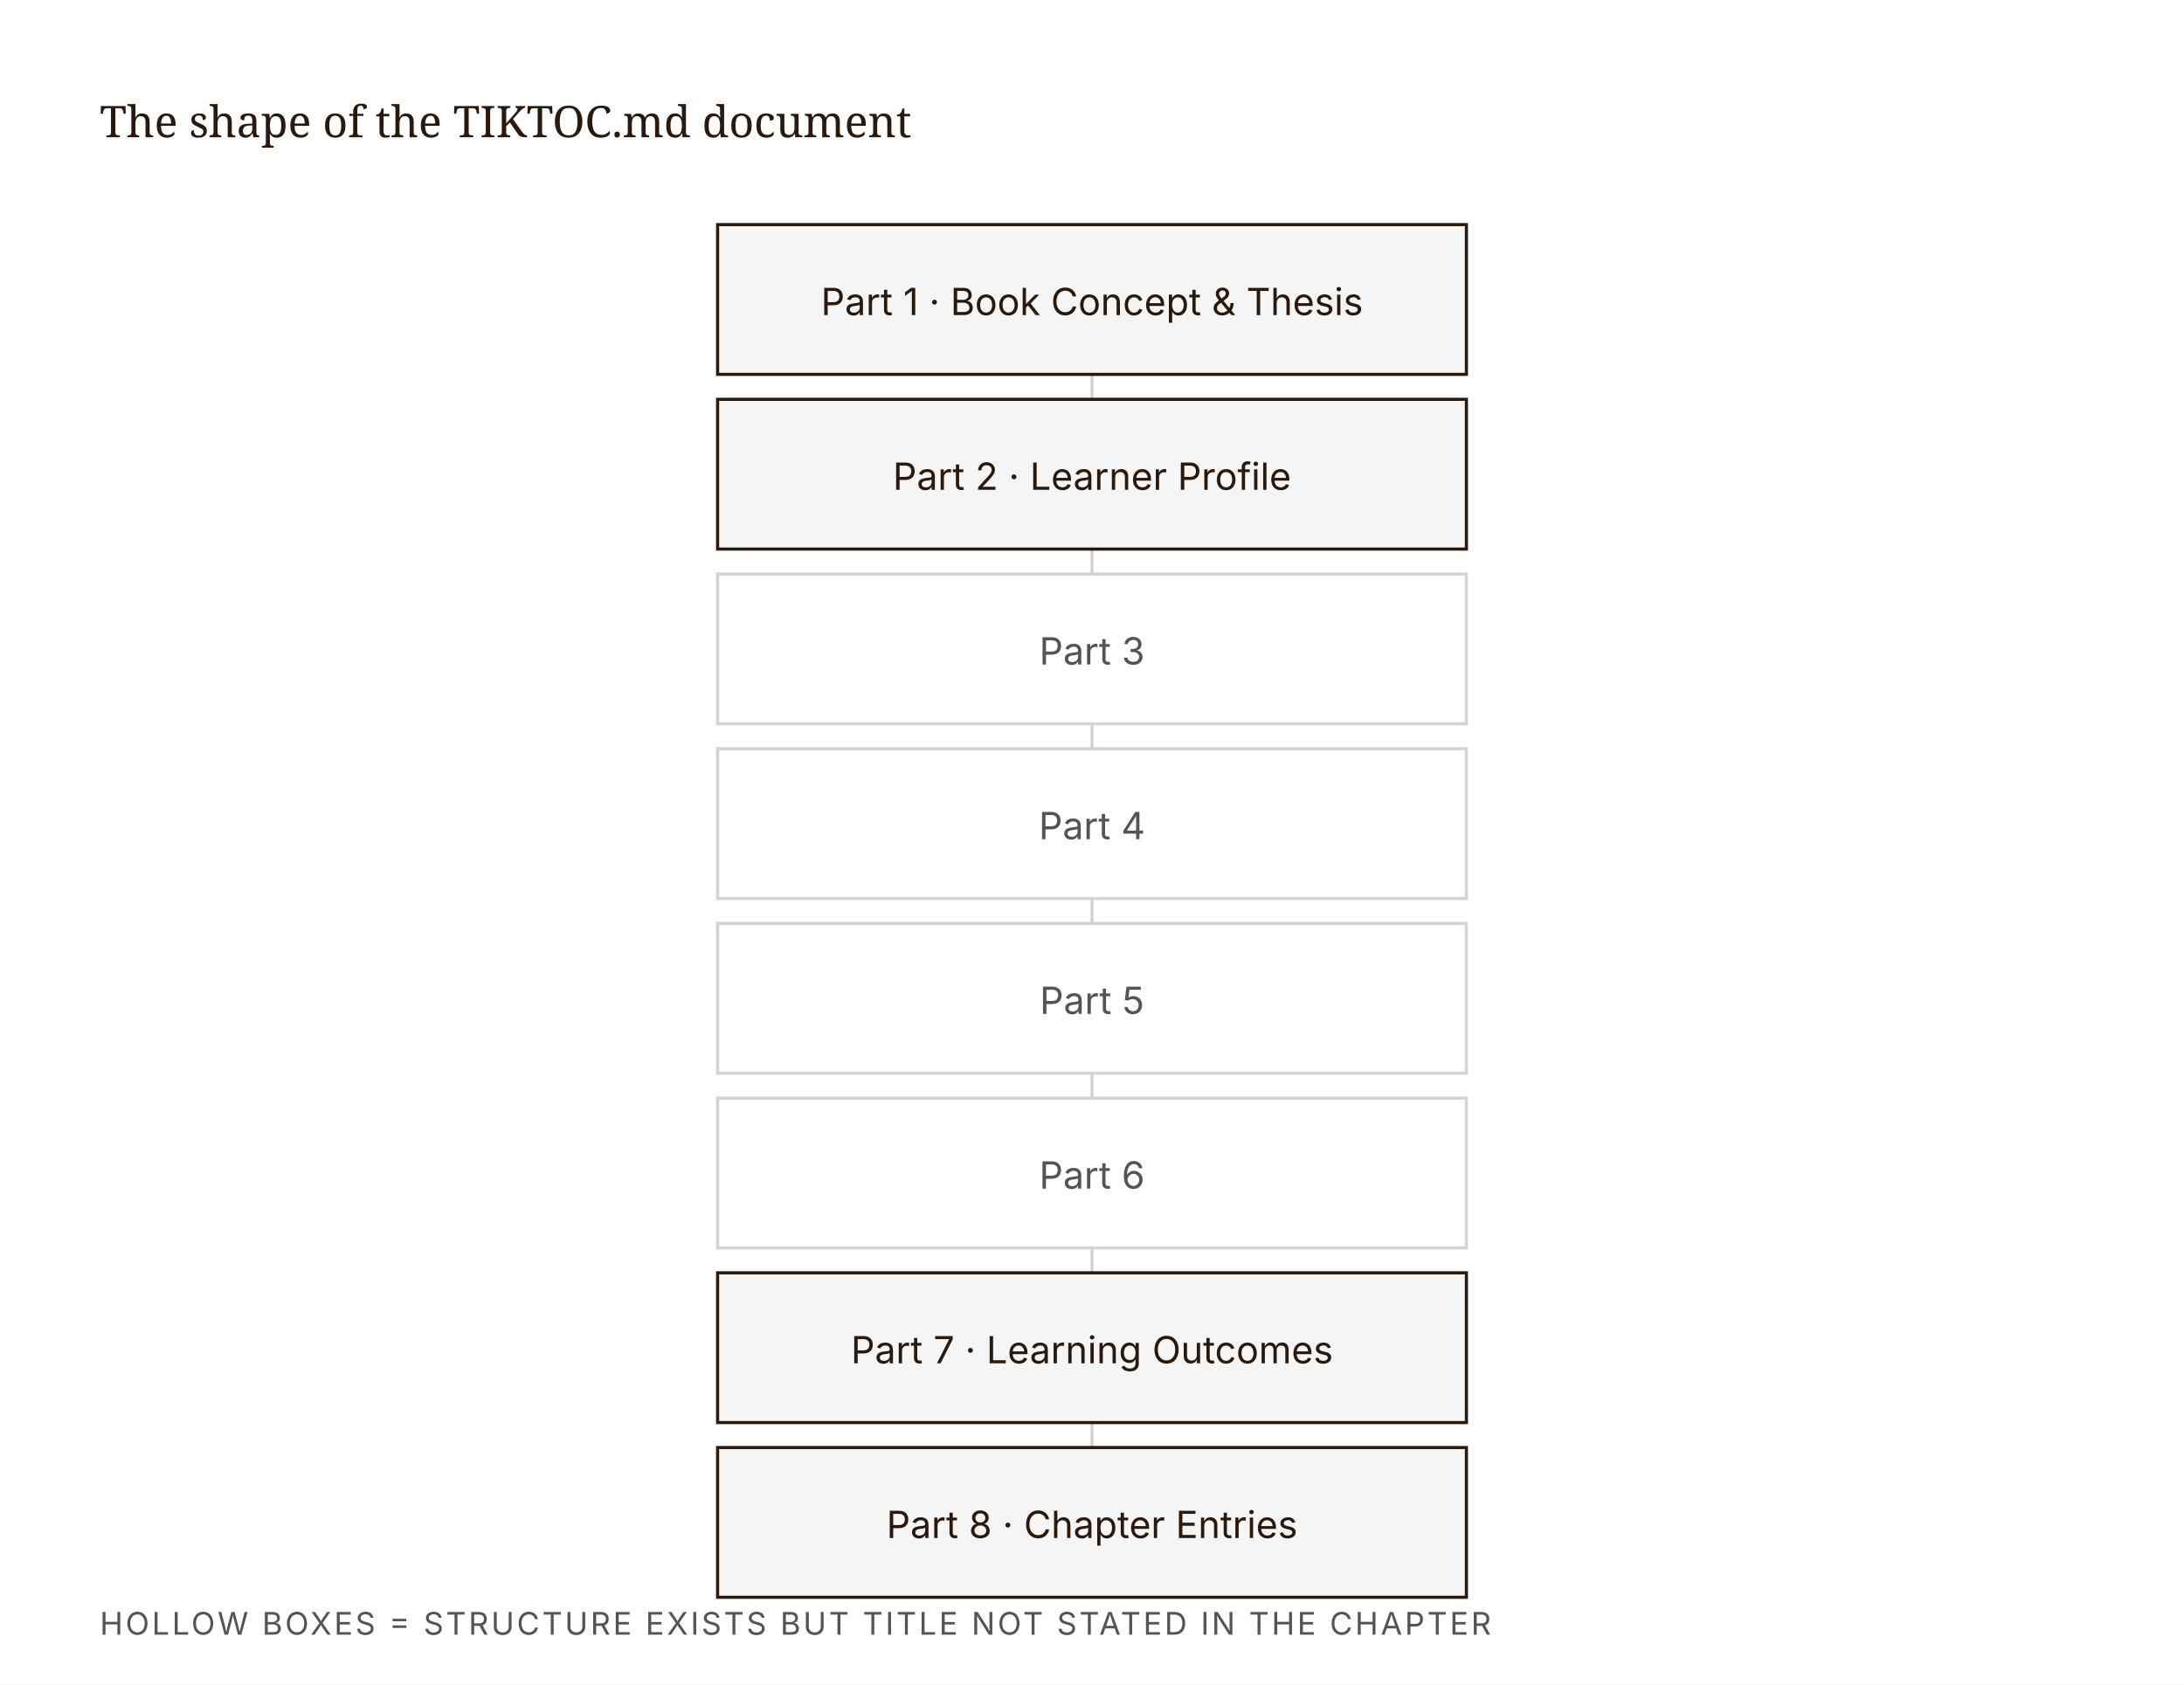
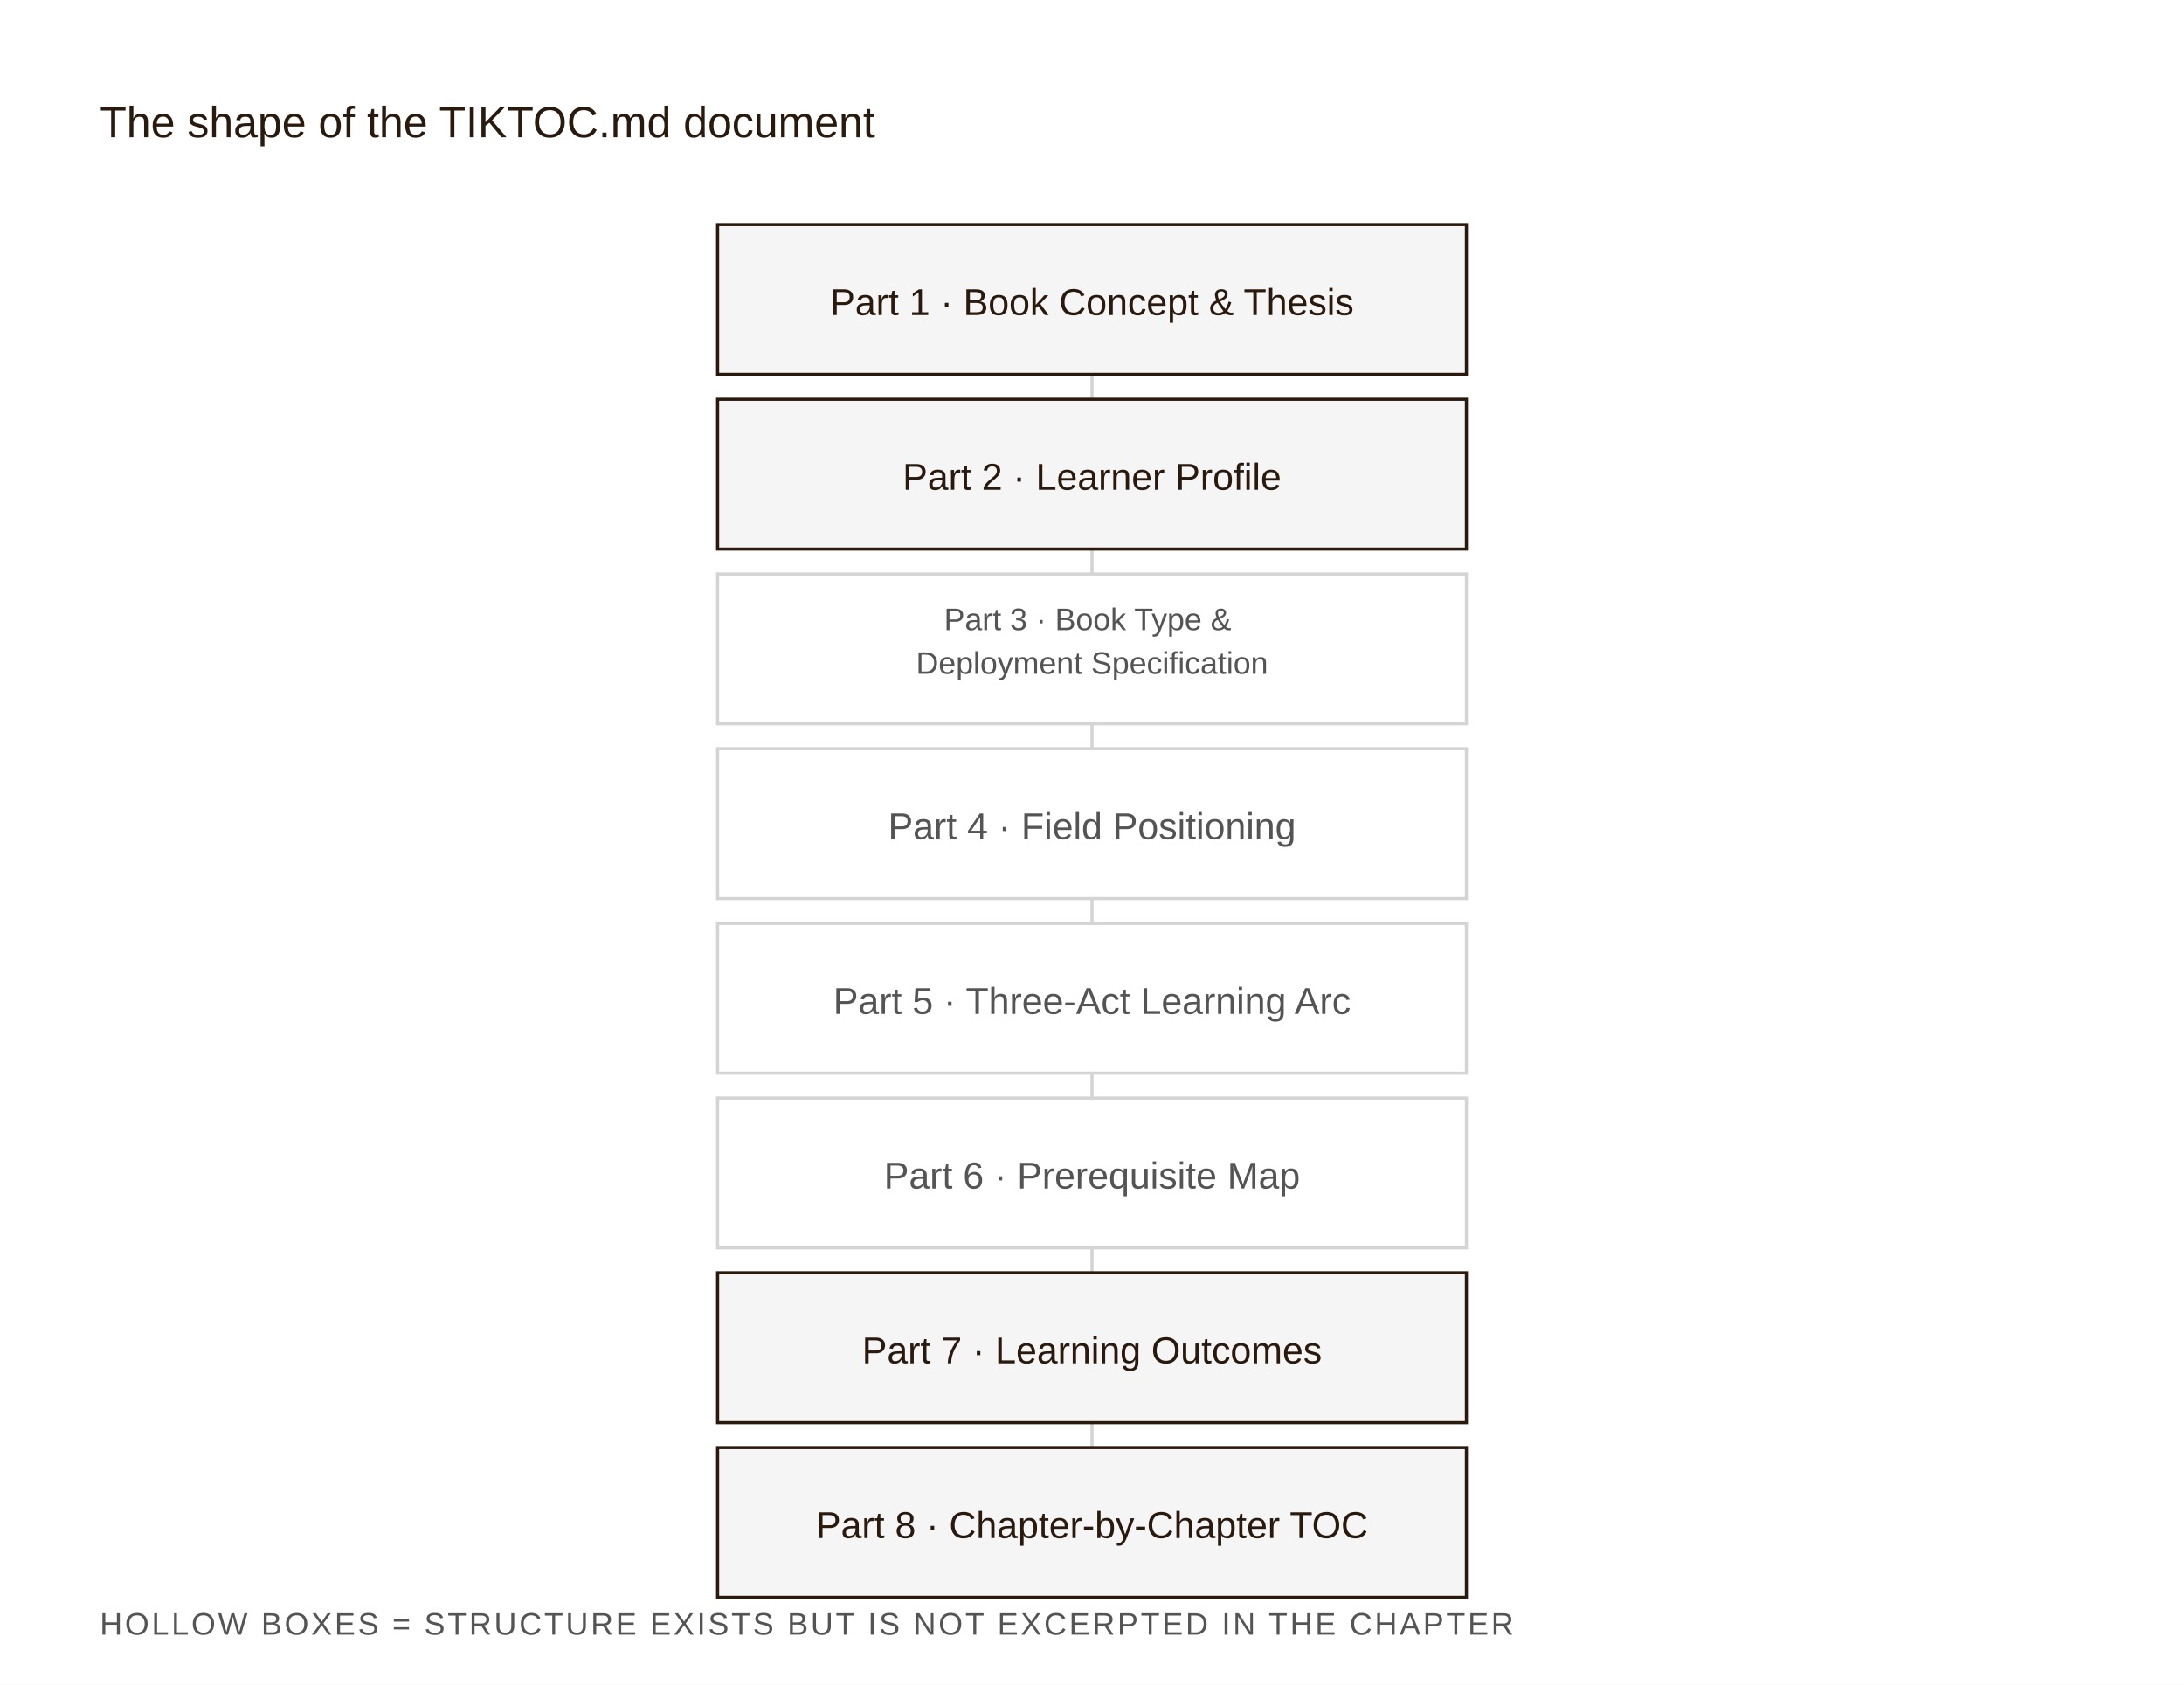
<svg xmlns="http://www.w3.org/2000/svg" viewBox="0 0 700 540" role="img" aria-labelledby="fig-title-01">
  <defs>
    <marker id="arrow" markerWidth="8" markerHeight="6" refX="7" refY="3" orient="auto">
      <polygon points="0 0, 8 3, 0 6" fill="#2a1a0e" />
    </marker>
  </defs>
  <rect x="0" y="0" width="700" height="540" fill="#FFFFFF" />
-   <text x="32" y="44" font-family="'EB Garamond','Garamond',Georgia,serif" font-size="14" font-weight="400" fill="#2a1a0e">The shape of the TIKTOC.md document</text>
+   <text x="32" y="44" font-family="Arial" font-size="14" font-weight="400" fill="#2a1a0e">The shape of the TIKTOC.md document</text>
  <line x1="350" y1="72" x2="350" y2="496" stroke="#D4D4D4" stroke-width="1" />
  <rect x="230" y="72" width="240" height="48" rx="0" stroke="#2a1a0e" stroke-width="1" fill="#F5F5F5" />
-   <text x="350" y="101" text-anchor="middle" font-family="'Inter',-apple-system,'Helvetica Neue',sans-serif" font-size="12" fill="#2a1a0e">Part 1 · Book Concept &amp; Thesis</text>
+   <text x="350" y="101" text-anchor="middle" font-family="Arial" font-size="12" fill="#2a1a0e">Part 1 · Book Concept &amp; Thesis</text>
  <rect x="230" y="128" width="240" height="48" rx="0" stroke="#2a1a0e" stroke-width="1" fill="#F5F5F5" />
-   <text x="350" y="157" text-anchor="middle" font-family="'Inter',-apple-system,'Helvetica Neue',sans-serif" font-size="12" fill="#2a1a0e">Part 2 · Learner Profile</text>
+   <text x="350" y="157" text-anchor="middle" font-family="Arial" font-size="12" fill="#2a1a0e">Part 2 · Learner Profile</text>
  <rect x="230" y="184" width="240" height="48" rx="0" stroke="#D4D4D4" stroke-width="1" fill="#FFFFFF" />
-   <text x="350" y="213" text-anchor="middle" font-family="'Inter',-apple-system,'Helvetica Neue',sans-serif" font-size="12" fill="#545454">Part 3</text>
+   <text x="350" y="202" text-anchor="middle" font-family="Arial" font-size="10" fill="#545454">
+     <tspan x="350" y="202">Part 3 · Book Type &amp;</tspan>
+     <tspan x="350" y="216">Deployment Specification</tspan>
+   </text>
  <rect x="230" y="240" width="240" height="48" rx="0" stroke="#D4D4D4" stroke-width="1" fill="#FFFFFF" />
-   <text x="350" y="269" text-anchor="middle" font-family="'Inter',-apple-system,'Helvetica Neue',sans-serif" font-size="12" fill="#545454">Part 4</text>
+   <text x="350" y="269" text-anchor="middle" font-family="Arial" font-size="12" fill="#545454">Part 4 · Field Positioning</text>
  <rect x="230" y="296" width="240" height="48" rx="0" stroke="#D4D4D4" stroke-width="1" fill="#FFFFFF" />
-   <text x="350" y="325" text-anchor="middle" font-family="'Inter',-apple-system,'Helvetica Neue',sans-serif" font-size="12" fill="#545454">Part 5</text>
+   <text x="350" y="325" text-anchor="middle" font-family="Arial" font-size="12" fill="#545454">Part 5 · Three-Act Learning Arc</text>
  <rect x="230" y="352" width="240" height="48" rx="0" stroke="#D4D4D4" stroke-width="1" fill="#FFFFFF" />
-   <text x="350" y="381" text-anchor="middle" font-family="'Inter',-apple-system,'Helvetica Neue',sans-serif" font-size="12" fill="#545454">Part 6</text>
+   <text x="350" y="381" text-anchor="middle" font-family="Arial" font-size="12" fill="#545454">Part 6 · Prerequisite Map</text>
  <rect x="230" y="408" width="240" height="48" rx="0" stroke="#2a1a0e" stroke-width="1" fill="#F5F5F5" />
-   <text x="350" y="437" text-anchor="middle" font-family="'Inter',-apple-system,'Helvetica Neue',sans-serif" font-size="12" fill="#2a1a0e">Part 7 · Learning Outcomes</text>
+   <text x="350" y="437" text-anchor="middle" font-family="Arial" font-size="12" fill="#2a1a0e">Part 7 · Learning Outcomes</text>
  <rect x="230" y="464" width="240" height="48" rx="0" stroke="#2a1a0e" stroke-width="1" fill="#F5F5F5" />
-   <text x="350" y="493" text-anchor="middle" font-family="'Inter',-apple-system,'Helvetica Neue',sans-serif" font-size="12" fill="#2a1a0e">Part 8 · Chapter Entries</text>
-   <text x="32" y="524" font-family="'Inter',-apple-system,'Helvetica Neue',sans-serif" font-size="10" fill="#545454" letter-spacing="0.08em">HOLLOW BOXES = STRUCTURE EXISTS BUT TITLE NOT STATED IN THE CHAPTER</text>
+   <text x="350" y="493" text-anchor="middle" font-family="Arial" font-size="12" fill="#2a1a0e">Part 8 · Chapter-by-Chapter TOC</text>
+   <text x="32" y="524" font-family="Arial" font-size="10" fill="#545454" letter-spacing="0.08em">HOLLOW BOXES = STRUCTURE EXISTS BUT IS NOT EXCERPTED IN THE CHAPTER</text>
</svg>
